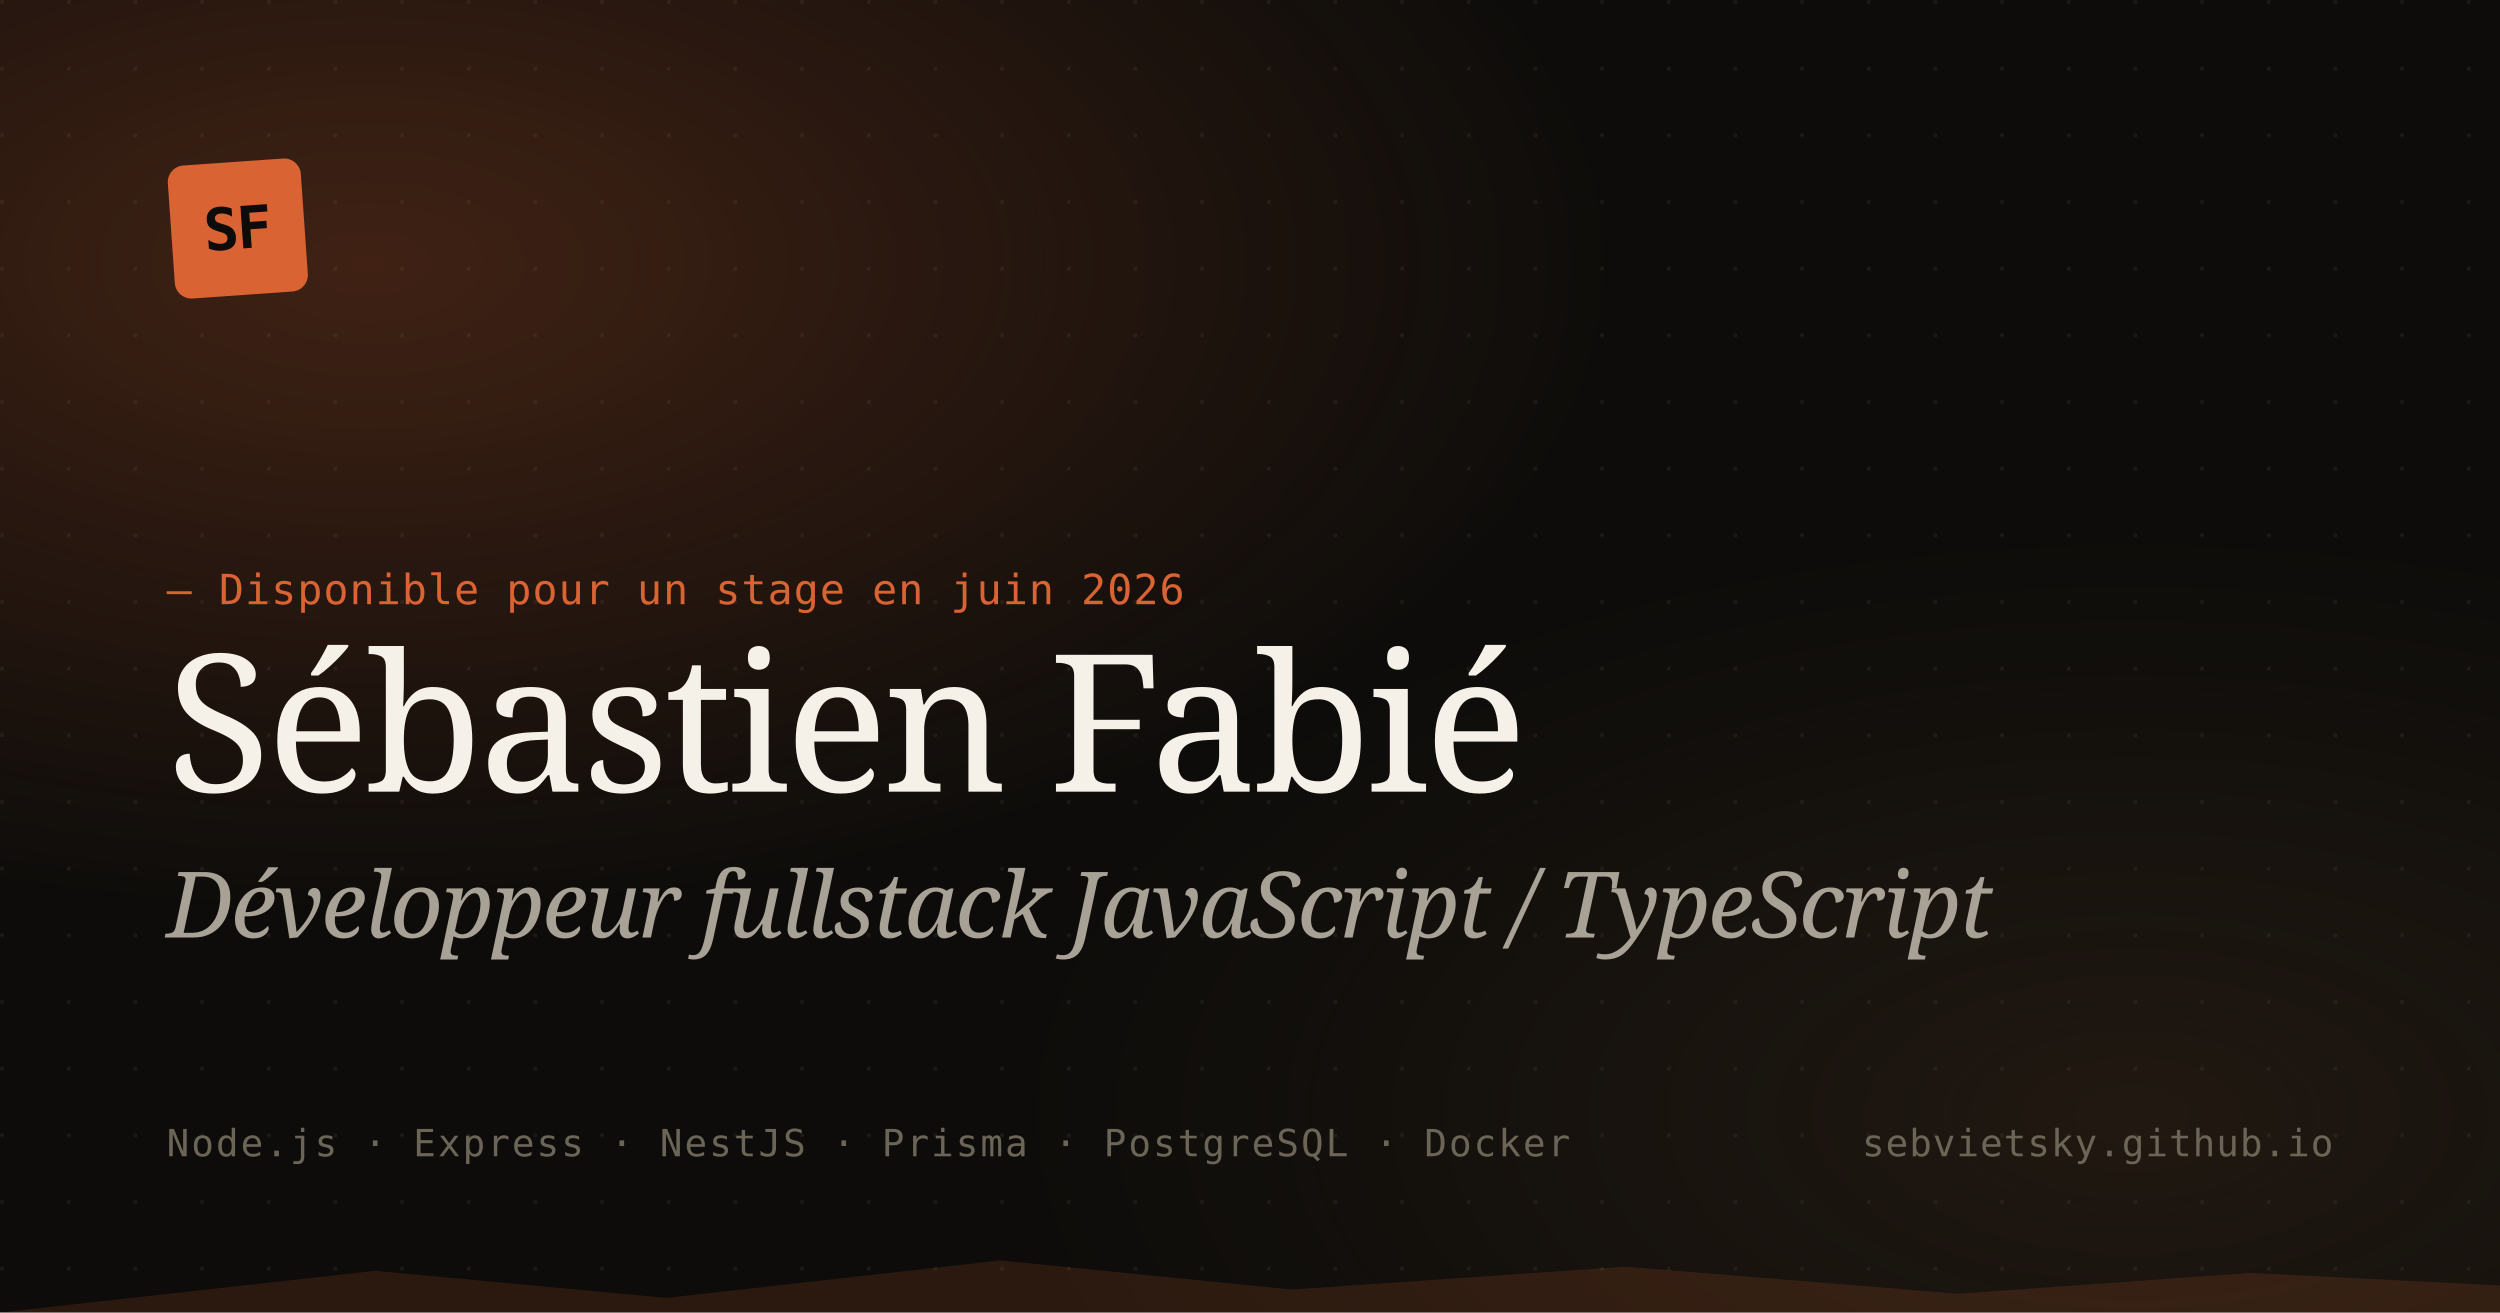
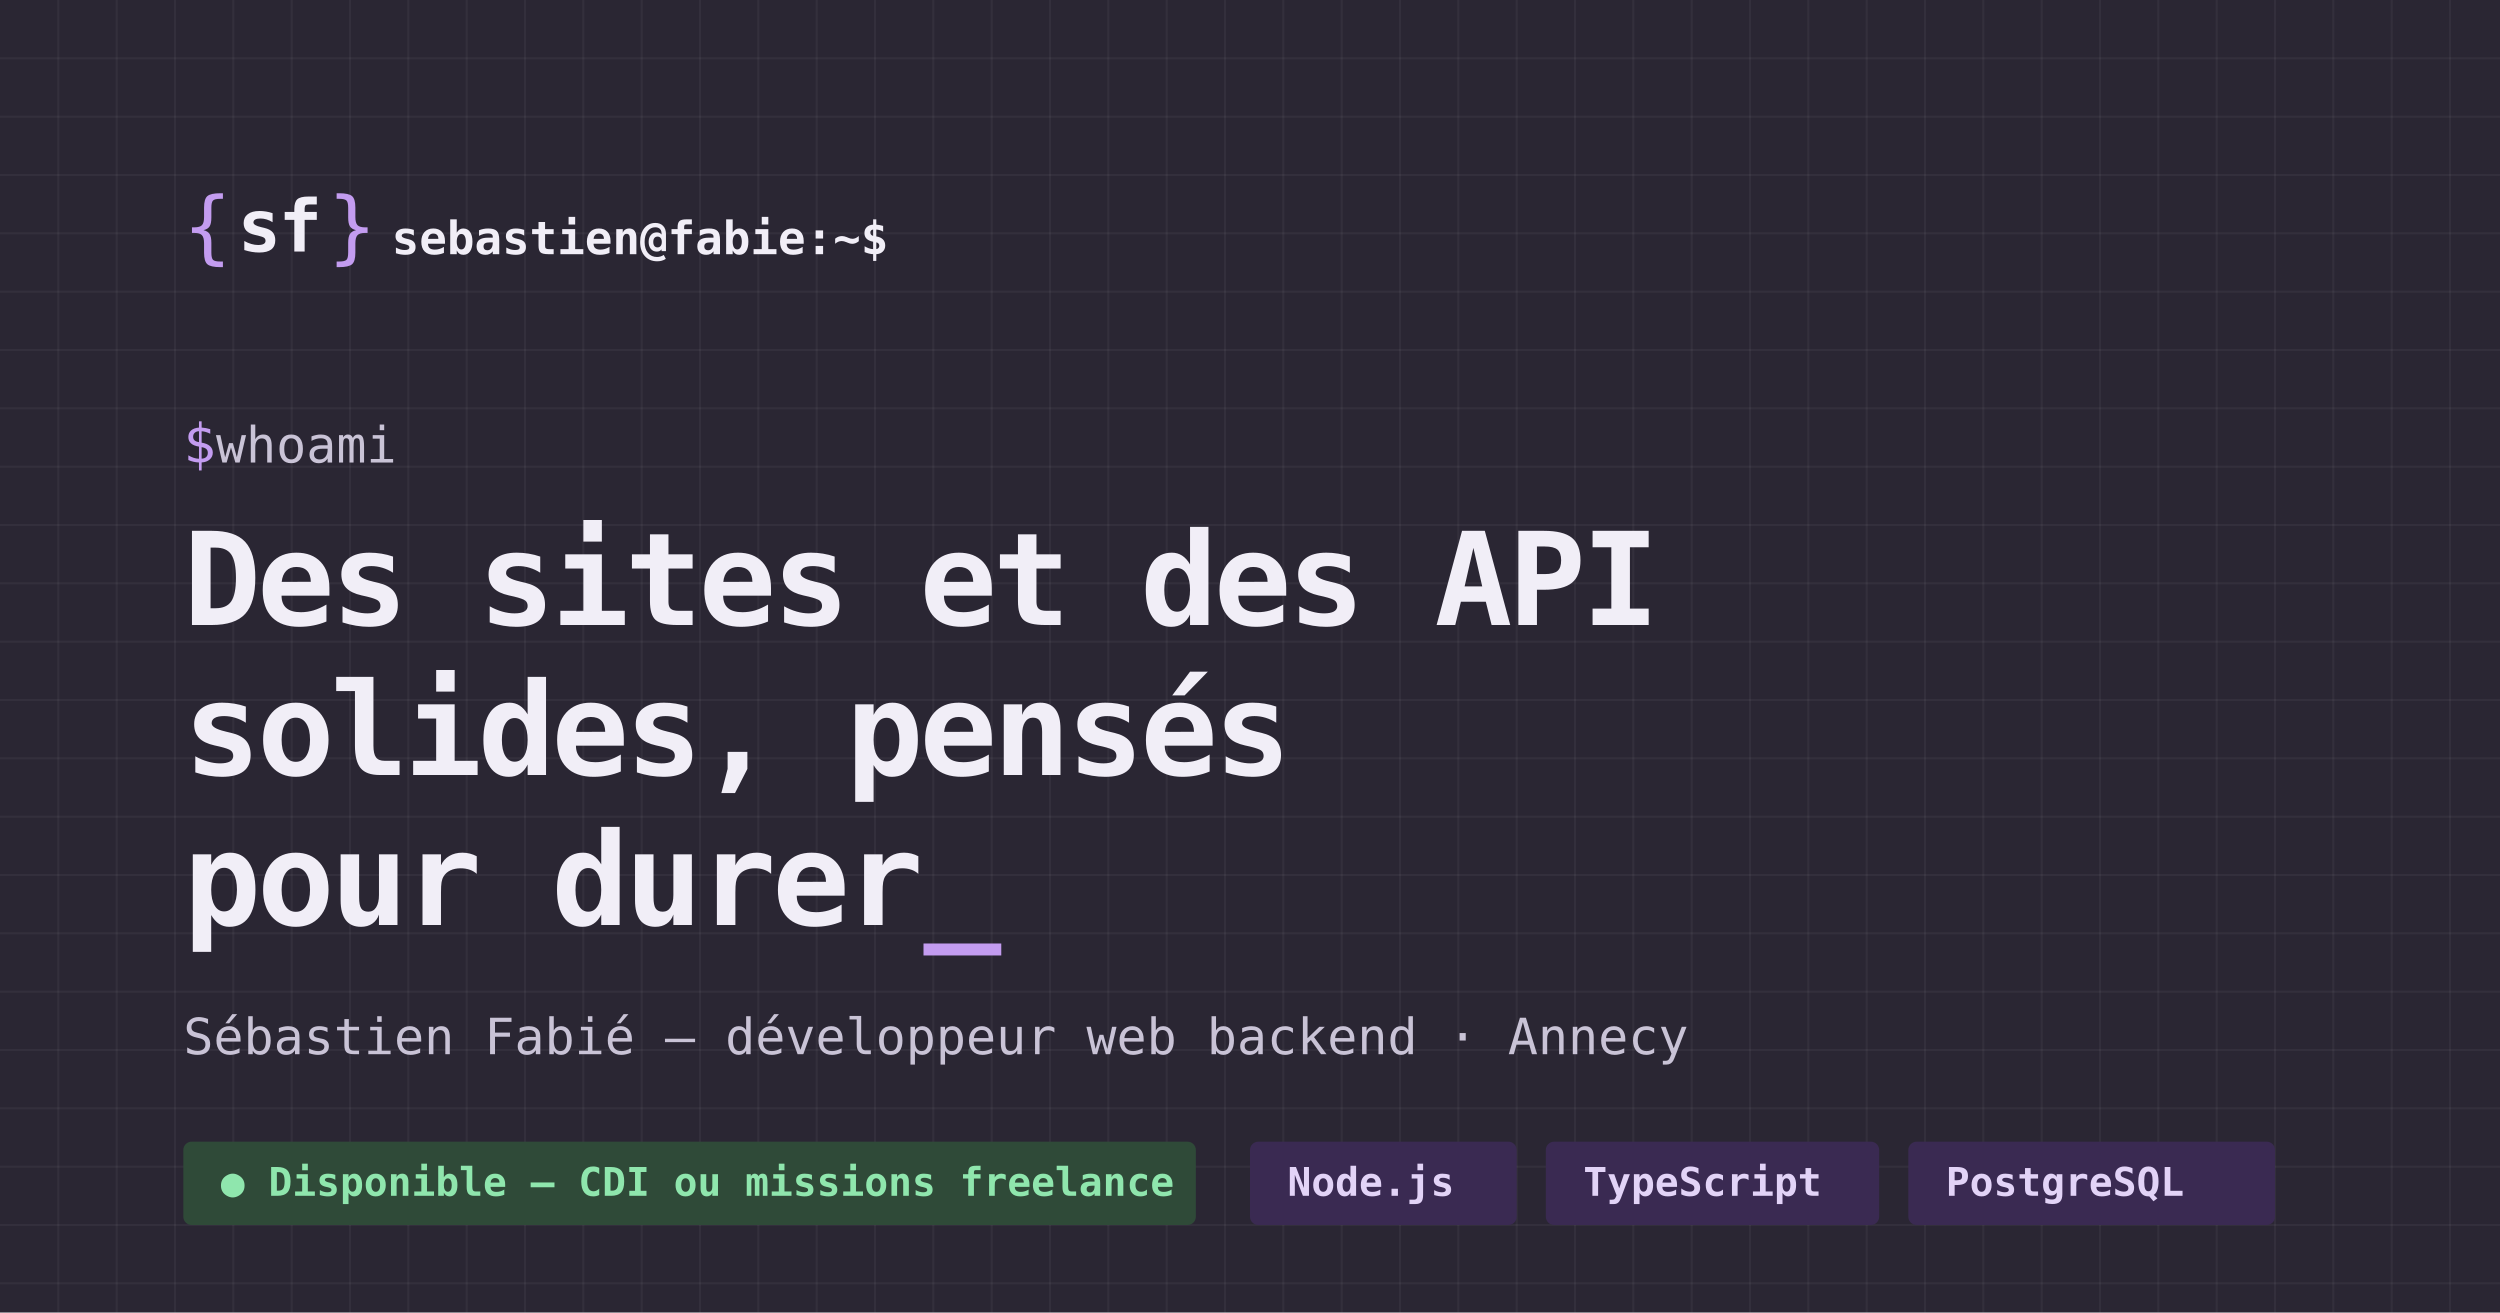
- <svg xmlns="http://www.w3.org/2000/svg" viewBox="0 0 1200 630" width="1200" height="630">
-   <defs>
-     <radialGradient id="glow1" cx="0.15" cy="0.2" r="0.5">
-       <stop offset="0%" stop-color="#d96332" stop-opacity="0.25" />
-       <stop offset="100%" stop-color="#d96332" stop-opacity="0" />
-     </radialGradient>
-     <radialGradient id="glow2" cx="0.85" cy="0.85" r="0.45">
-       <stop offset="0%" stop-color="#785032" stop-opacity="0.18" />
-       <stop offset="100%" stop-color="#785032" stop-opacity="0" />
-     </radialGradient>
-     <pattern id="dots" x="0" y="0" width="32" height="32" patternUnits="userSpaceOnUse">
-       <circle cx="1" cy="1" r="1" fill="#2a261e" />
-     </pattern>
-   </defs>
-   <rect width="1200" height="630" fill="#0d0c0a" />
-   <rect width="1200" height="630" fill="url(#dots)" opacity="0.5" />
-   <rect width="1200" height="630" fill="url(#glow1)" />
-   <rect width="1200" height="630" fill="url(#glow2)" />
-   <g transform="translate(80, 80) rotate(-4)">
-     <rect width="64" height="64" rx="8" fill="#d96332" />
-     <text x="32" y="32" text-anchor="middle" dominant-baseline="central" font-family="'JetBrains Mono', ui-monospace, monospace" font-size="28" font-weight="700" fill="#0d0c0a" letter-spacing="-1">SF</text>
+ <svg xmlns="http://www.w3.org/2000/svg" width="1200" height="630" viewBox="0 0 1200 630" font-family="JetBrains Mono, Menlo, Consolas, monospace">
+   <rect width="1200" height="630" fill="#2a2633" />
+   <g stroke="#ffffff" stroke-opacity="0.045" stroke-width="1">
+     <g id="v">
+       <path d="M28 0V630M56 0V630M84 0V630M112 0V630M140 0V630M168 0V630M196 0V630M224 0V630M252 0V630M280 0V630M308 0V630M336 0V630M364 0V630M392 0V630M420 0V630M448 0V630M476 0V630M504 0V630M532 0V630M560 0V630M588 0V630M616 0V630M644 0V630M672 0V630M700 0V630M728 0V630M756 0V630M784 0V630M812 0V630M840 0V630M868 0V630M896 0V630M924 0V630M952 0V630M980 0V630M1008 0V630M1036 0V630M1064 0V630M1092 0V630M1120 0V630M1148 0V630M1176 0V630" />
+     </g>
+     <path d="M0 28H1200M0 56H1200M0 84H1200M0 112H1200M0 140H1200M0 168H1200M0 196H1200M0 224H1200M0 252H1200M0 280H1200M0 308H1200M0 336H1200M0 364H1200M0 392H1200M0 420H1200M0 448H1200M0 476H1200M0 504H1200M0 532H1200M0 560H1200M0 588H1200M0 616H1200" />
  </g>
-   <text x="80" y="290" font-family="'JetBrains Mono', ui-monospace, monospace" font-size="20" font-weight="500" fill="#d96332" letter-spacing="0.5">— Disponible pour un stage en juin 2026</text>
-   <text x="80" y="380" font-family="'Fraunces', Georgia, serif" font-size="92" font-weight="400" fill="#f5f1e8" letter-spacing="-2">Sébastien Fabié</text>
-   <text x="80" y="450" font-family="'Fraunces', Georgia, serif" font-style="italic" font-size="44" font-weight="300" fill="#a8a195" letter-spacing="-1">Développeur fullstack JavaScript / TypeScript</text>
-   <text x="80" y="555" font-family="'JetBrains Mono', ui-monospace, monospace" font-size="18" font-weight="500" fill="#6b6557" letter-spacing="1">Node.js  ·  Express  ·  NestJS  ·  Prisma  ·  PostgreSQL  ·  Docker</text>
-   <text x="1120" y="555" text-anchor="end" font-family="'JetBrains Mono', ui-monospace, monospace" font-size="18" font-weight="500" fill="#6b6557" letter-spacing="0.5">sebvietsky.github.io</text>
-   <g opacity="0.15" transform="translate(0, 605)">
-     <path d="M 0 25 L 180 5 L 320 18 L 480 0 L 620 14 L 780 3 L 940 16 L 1080 6 L 1200 12 L 1200 25 Z" fill="#d96332" />
+   <g transform="translate(88,86) scale(0.62)">
+     <text x="0" y="58" font-size="62" font-weight="500" fill="#c39cf0">{</text>
+     <text x="42" y="56" font-size="56" font-weight="700" letter-spacing="-2" fill="#f1eef7">sf</text>
+     <text x="112" y="58" font-size="62" font-weight="500" fill="#c39cf0">}</text>
+   </g>
+   <text x="188" y="122" font-size="22" font-weight="600" fill="#f1eef7">sebastien@fabie:~$</text>
+   <text x="88" y="222" font-size="26" fill="#c39cf0">$<tspan fill="#c9c3d6" font-size="24"> whoami</tspan>
+   </text>
+   <text x="88" y="300" font-size="62" font-weight="700" letter-spacing="-2" fill="#f1eef7">Des sites et des API</text>
+   <text x="88" y="372" font-size="62" font-weight="700" letter-spacing="-2" fill="#f1eef7">solides, pensés</text>
+   <text x="88" y="444" font-size="62" font-weight="700" letter-spacing="-2" fill="#f1eef7">pour durer<tspan fill="#c39cf0">_</tspan>
+   </text>
+   <text x="88" y="506" font-size="24" fill="#c9c3d6">Sébastien Fabié — développeur web backend · Annecy</text>
+   <g transform="translate(88,548)">
+     <rect width="486" height="40" rx="4" fill="#2f4a38" />
+     <text x="18" y="26" font-size="19" font-weight="600" fill="#8fe6ad">● Disponible — CDI ou missions freelance</text>
+   </g>
+   <g transform="translate(600,548)" font-size="19" font-weight="600" fill="#e2d3f7">
+     <rect x="0" y="0" width="128" height="40" rx="4" fill="#3a2a52" />
+     <text x="18" y="26">Node.js</text>
+     <rect x="142" y="0" width="160" height="40" rx="4" fill="#3a2a52" />
+     <text x="160" y="26">TypeScript</text>
+     <rect x="316" y="0" width="176" height="40" rx="4" fill="#3a2a52" />
+     <text x="334" y="26">PostgreSQL</text>
  </g>
</svg>
